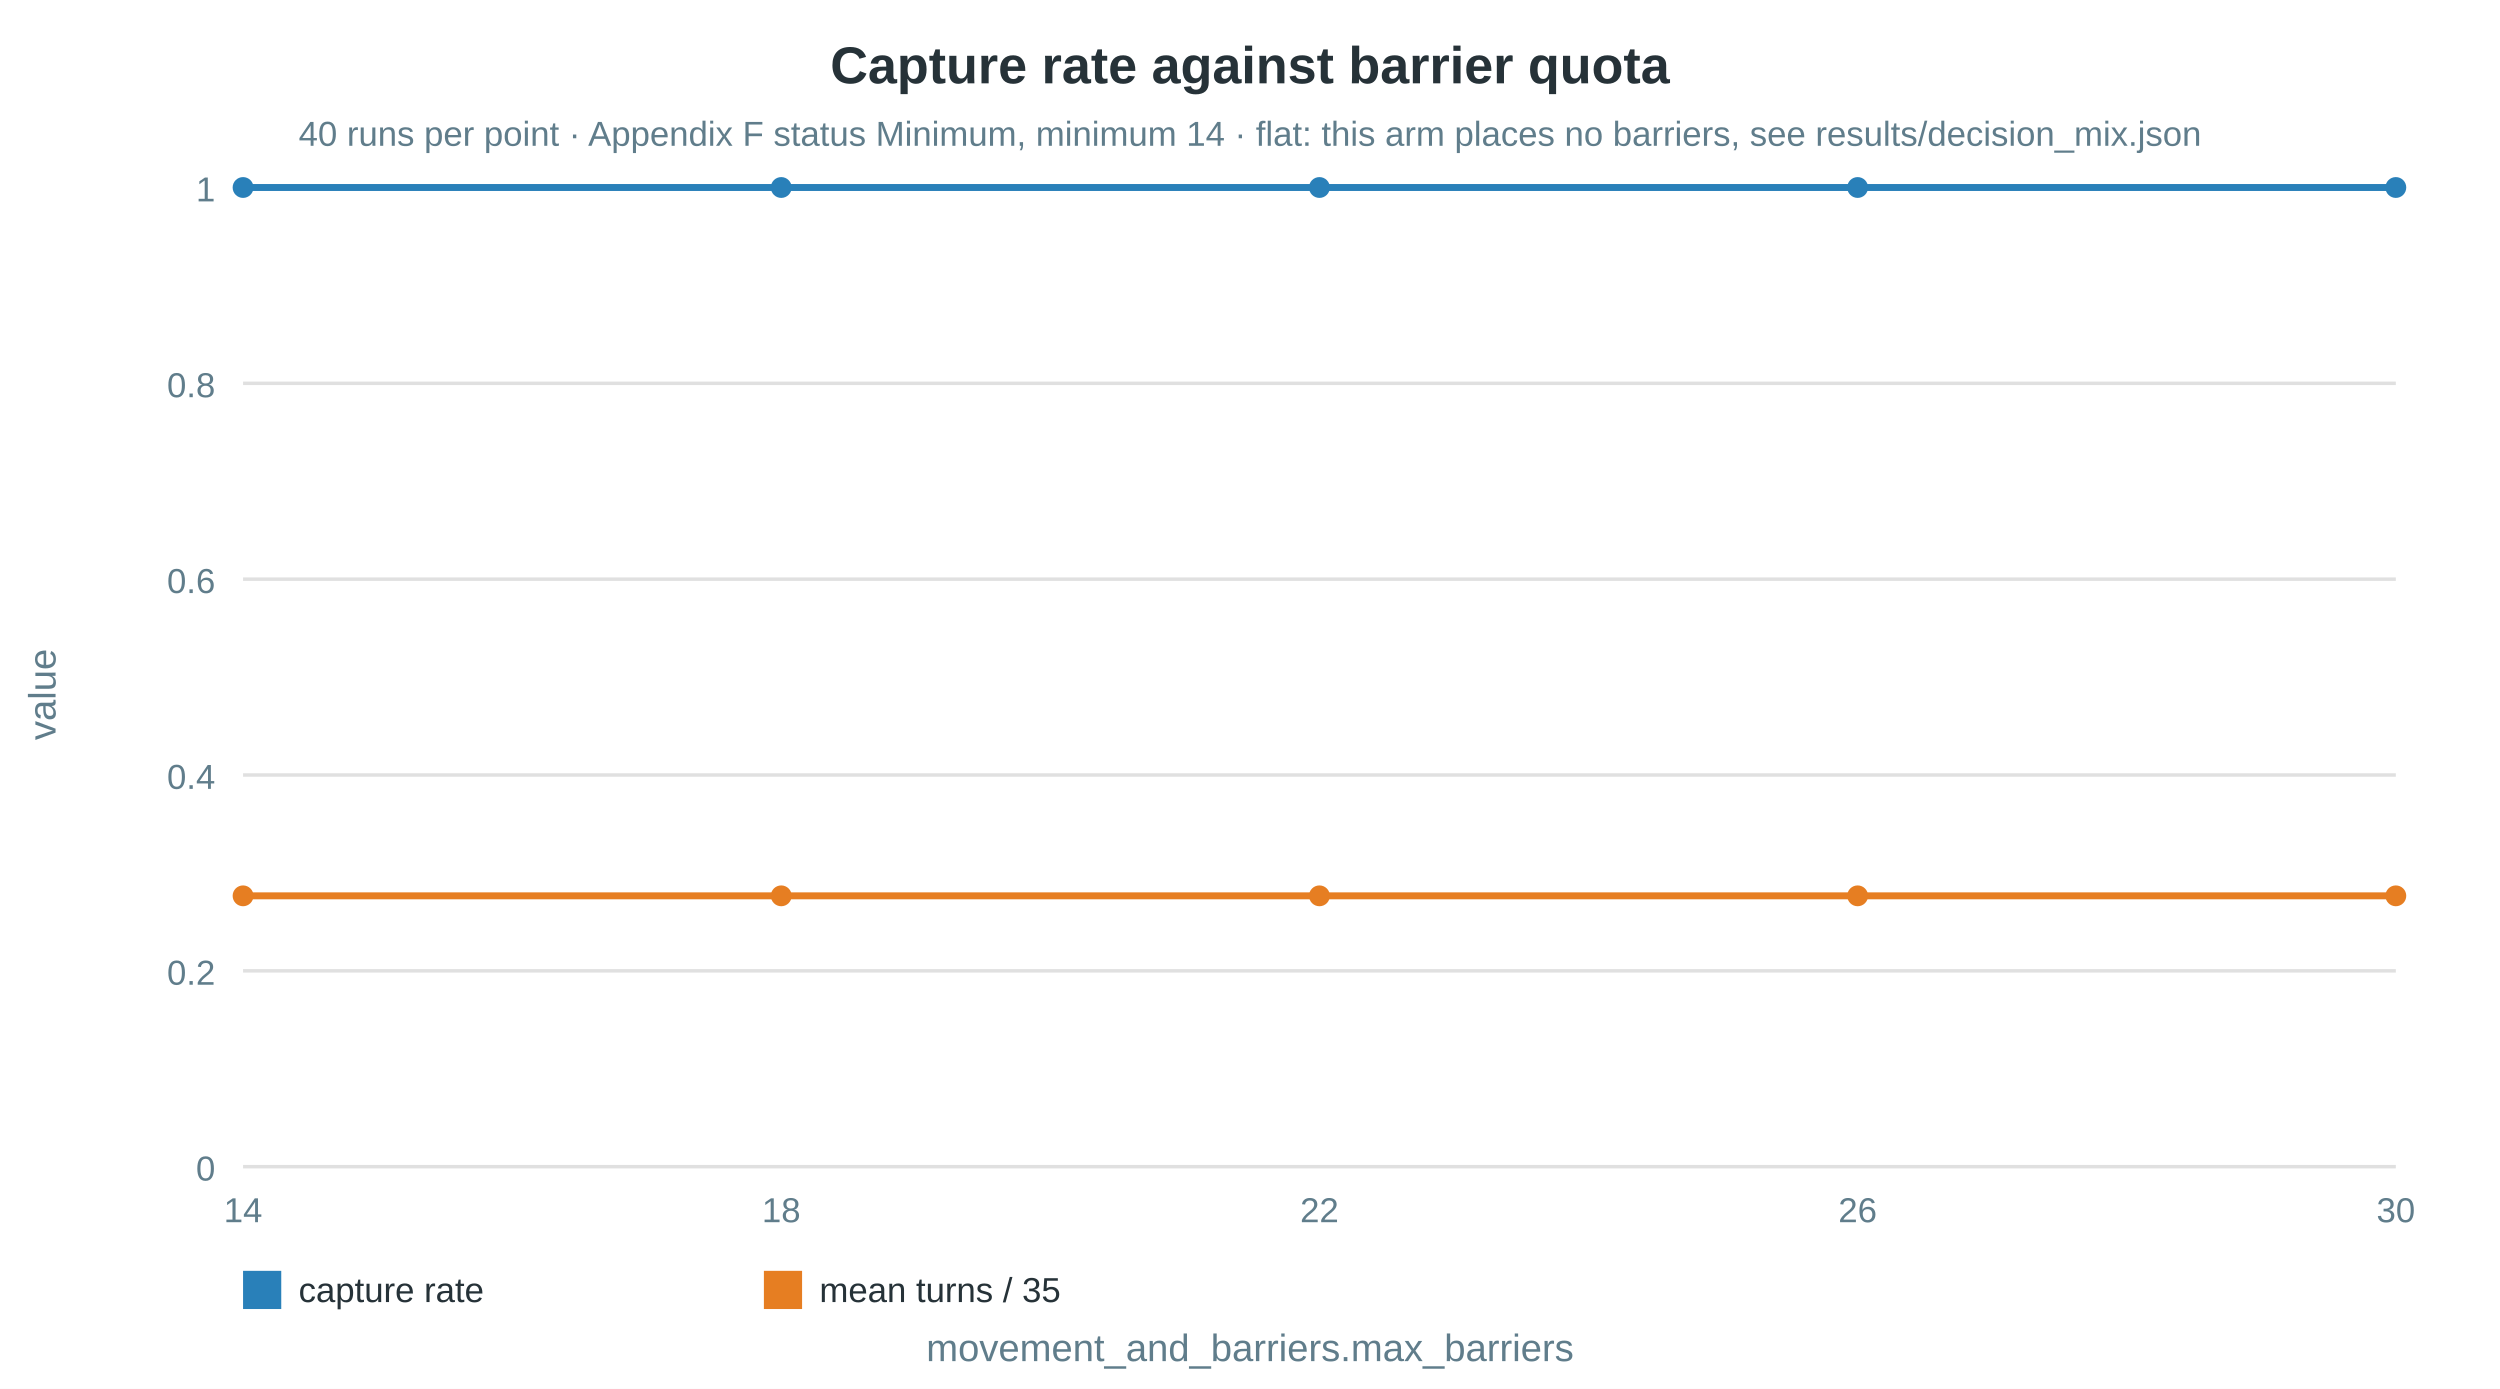
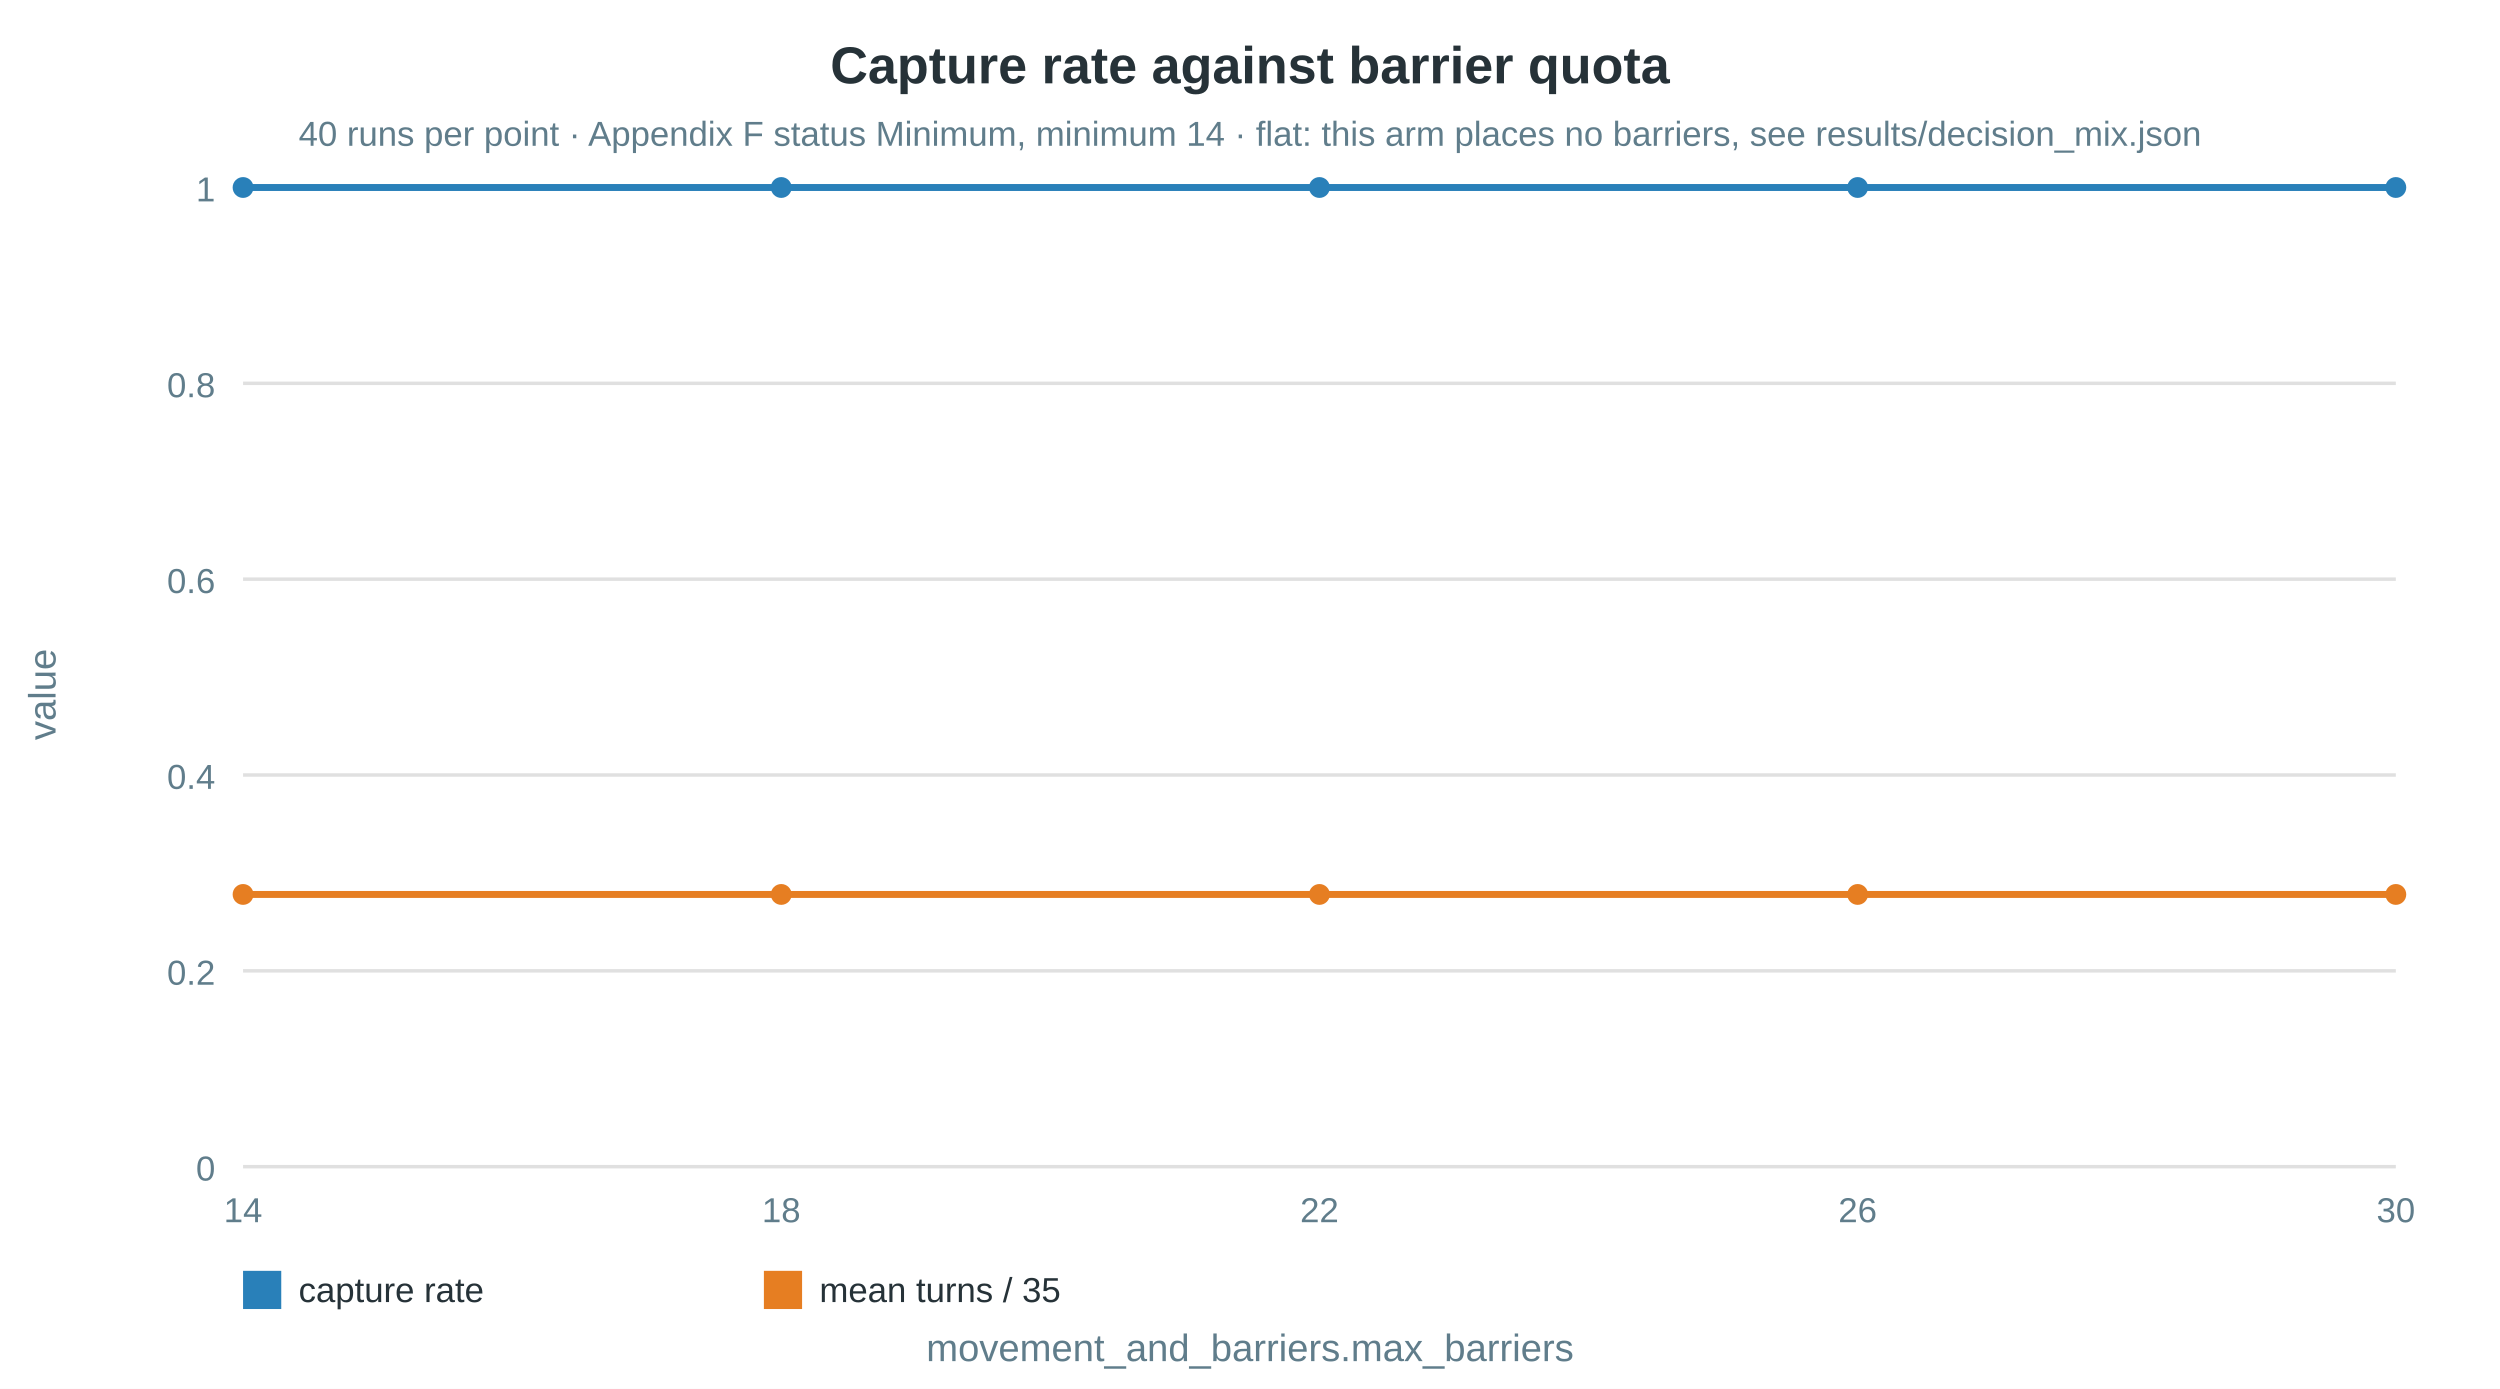
<svg xmlns="http://www.w3.org/2000/svg" viewBox="0 0 720 400" width="720" height="400" role="img">
  <rect width="720" height="400" fill="#ffffff" />
  <text x="360.0" y="24.0" font-family="Segoe UI,Arial,sans-serif" font-size="15" fill="#263238" text-anchor="middle" font-weight="bold">Capture rate against barrier quota</text>
  <text x="360.0" y="42.0" font-family="Segoe UI,Arial,sans-serif" font-size="10" fill="#607d8b" text-anchor="middle" font-weight="normal">40 runs per point · Appendix F status Minimum, minimum 14 · flat: this arm places no barriers, see results/decision_mix.json</text>
  <text x="360.0" y="392.0" font-family="Segoe UI,Arial,sans-serif" font-size="11" fill="#607d8b" text-anchor="middle" font-weight="normal">movement_and_barriers.max_barriers</text>
  <g transform="translate(16,200.0) rotate(-90)">
    <text x="0.0" y="0.0" font-family="Segoe UI,Arial,sans-serif" font-size="11" fill="#607d8b" text-anchor="middle" font-weight="normal">value</text>
  </g>
  <line x1="70" y1="336.0" x2="690" y2="336.0" stroke="#e0e0e0" stroke-width="1" />
  <text x="62.0" y="340.0" font-family="Segoe UI,Arial,sans-serif" font-size="10" fill="#607d8b" text-anchor="end" font-weight="normal">0</text>
  <line x1="70" y1="279.6" x2="690" y2="279.6" stroke="#e0e0e0" stroke-width="1" />
  <text x="62.0" y="283.6" font-family="Segoe UI,Arial,sans-serif" font-size="10" fill="#607d8b" text-anchor="end" font-weight="normal">0.2</text>
  <line x1="70" y1="223.2" x2="690" y2="223.2" stroke="#e0e0e0" stroke-width="1" />
  <text x="62.0" y="227.2" font-family="Segoe UI,Arial,sans-serif" font-size="10" fill="#607d8b" text-anchor="end" font-weight="normal">0.4</text>
  <line x1="70" y1="166.8" x2="690" y2="166.8" stroke="#e0e0e0" stroke-width="1" />
  <text x="62.0" y="170.8" font-family="Segoe UI,Arial,sans-serif" font-size="10" fill="#607d8b" text-anchor="end" font-weight="normal">0.6</text>
  <line x1="70" y1="110.4" x2="690" y2="110.4" stroke="#e0e0e0" stroke-width="1" />
  <text x="62.0" y="114.4" font-family="Segoe UI,Arial,sans-serif" font-size="10" fill="#607d8b" text-anchor="end" font-weight="normal">0.8</text>
  <line x1="70" y1="54.0" x2="690" y2="54.0" stroke="#e0e0e0" stroke-width="1" />
  <text x="62.0" y="58.0" font-family="Segoe UI,Arial,sans-serif" font-size="10" fill="#607d8b" text-anchor="end" font-weight="normal">1</text>
  <text x="70.0" y="352.0" font-family="Segoe UI,Arial,sans-serif" font-size="10" fill="#607d8b" text-anchor="middle" font-weight="normal">14</text>
  <text x="225.0" y="352.0" font-family="Segoe UI,Arial,sans-serif" font-size="10" fill="#607d8b" text-anchor="middle" font-weight="normal">18</text>
  <text x="380.0" y="352.0" font-family="Segoe UI,Arial,sans-serif" font-size="10" fill="#607d8b" text-anchor="middle" font-weight="normal">22</text>
  <text x="535.0" y="352.0" font-family="Segoe UI,Arial,sans-serif" font-size="10" fill="#607d8b" text-anchor="middle" font-weight="normal">26</text>
  <text x="690.0" y="352.0" font-family="Segoe UI,Arial,sans-serif" font-size="10" fill="#607d8b" text-anchor="middle" font-weight="normal">30</text>
  <circle cx="70.0" cy="54.0" r="3" fill="#2980b9" />
  <circle cx="225.0" cy="54.0" r="3" fill="#2980b9" />
  <circle cx="380.0" cy="54.0" r="3" fill="#2980b9" />
  <circle cx="535.0" cy="54.0" r="3" fill="#2980b9" />
  <circle cx="690.0" cy="54.0" r="3" fill="#2980b9" />
  <polyline points="70.0,54.0 225.0,54.0 380.0,54.0 535.0,54.0 690.0,54.0" fill="none" stroke="#2980b9" stroke-width="2" />
-   <circle cx="70.0" cy="258.0" r="3" fill="#e67e22" />
-   <circle cx="225.0" cy="258.0" r="3" fill="#e67e22" />
-   <circle cx="380.0" cy="258.0" r="3" fill="#e67e22" />
-   <circle cx="535.0" cy="258.0" r="3" fill="#e67e22" />
-   <circle cx="690.0" cy="258.0" r="3" fill="#e67e22" />
-   <polyline points="70.0,258.0 225.0,258.0 380.0,258.0 535.0,258.0 690.0,258.0" fill="none" stroke="#e67e22" stroke-width="2" />
+   <circle cx="70.0" cy="257.6" r="3" fill="#e67e22" />
+   <circle cx="225.0" cy="257.6" r="3" fill="#e67e22" />
+   <circle cx="380.0" cy="257.6" r="3" fill="#e67e22" />
+   <circle cx="535.0" cy="257.6" r="3" fill="#e67e22" />
+   <circle cx="690.0" cy="257.6" r="3" fill="#e67e22" />
+   <polyline points="70.0,257.6 225.0,257.6 380.0,257.6 535.0,257.6 690.0,257.6" fill="none" stroke="#e67e22" stroke-width="2" />
  <rect x="70" y="366" width="11" height="11" fill="#2980b9" />
  <text x="86.0" y="375.0" font-family="Segoe UI,Arial,sans-serif" font-size="10" fill="#263238" text-anchor="start" font-weight="normal">capture rate</text>
  <rect x="220" y="366" width="11" height="11" fill="#e67e22" />
  <text x="236.0" y="375.0" font-family="Segoe UI,Arial,sans-serif" font-size="10" fill="#263238" text-anchor="start" font-weight="normal">mean turns / 35</text>
</svg>
